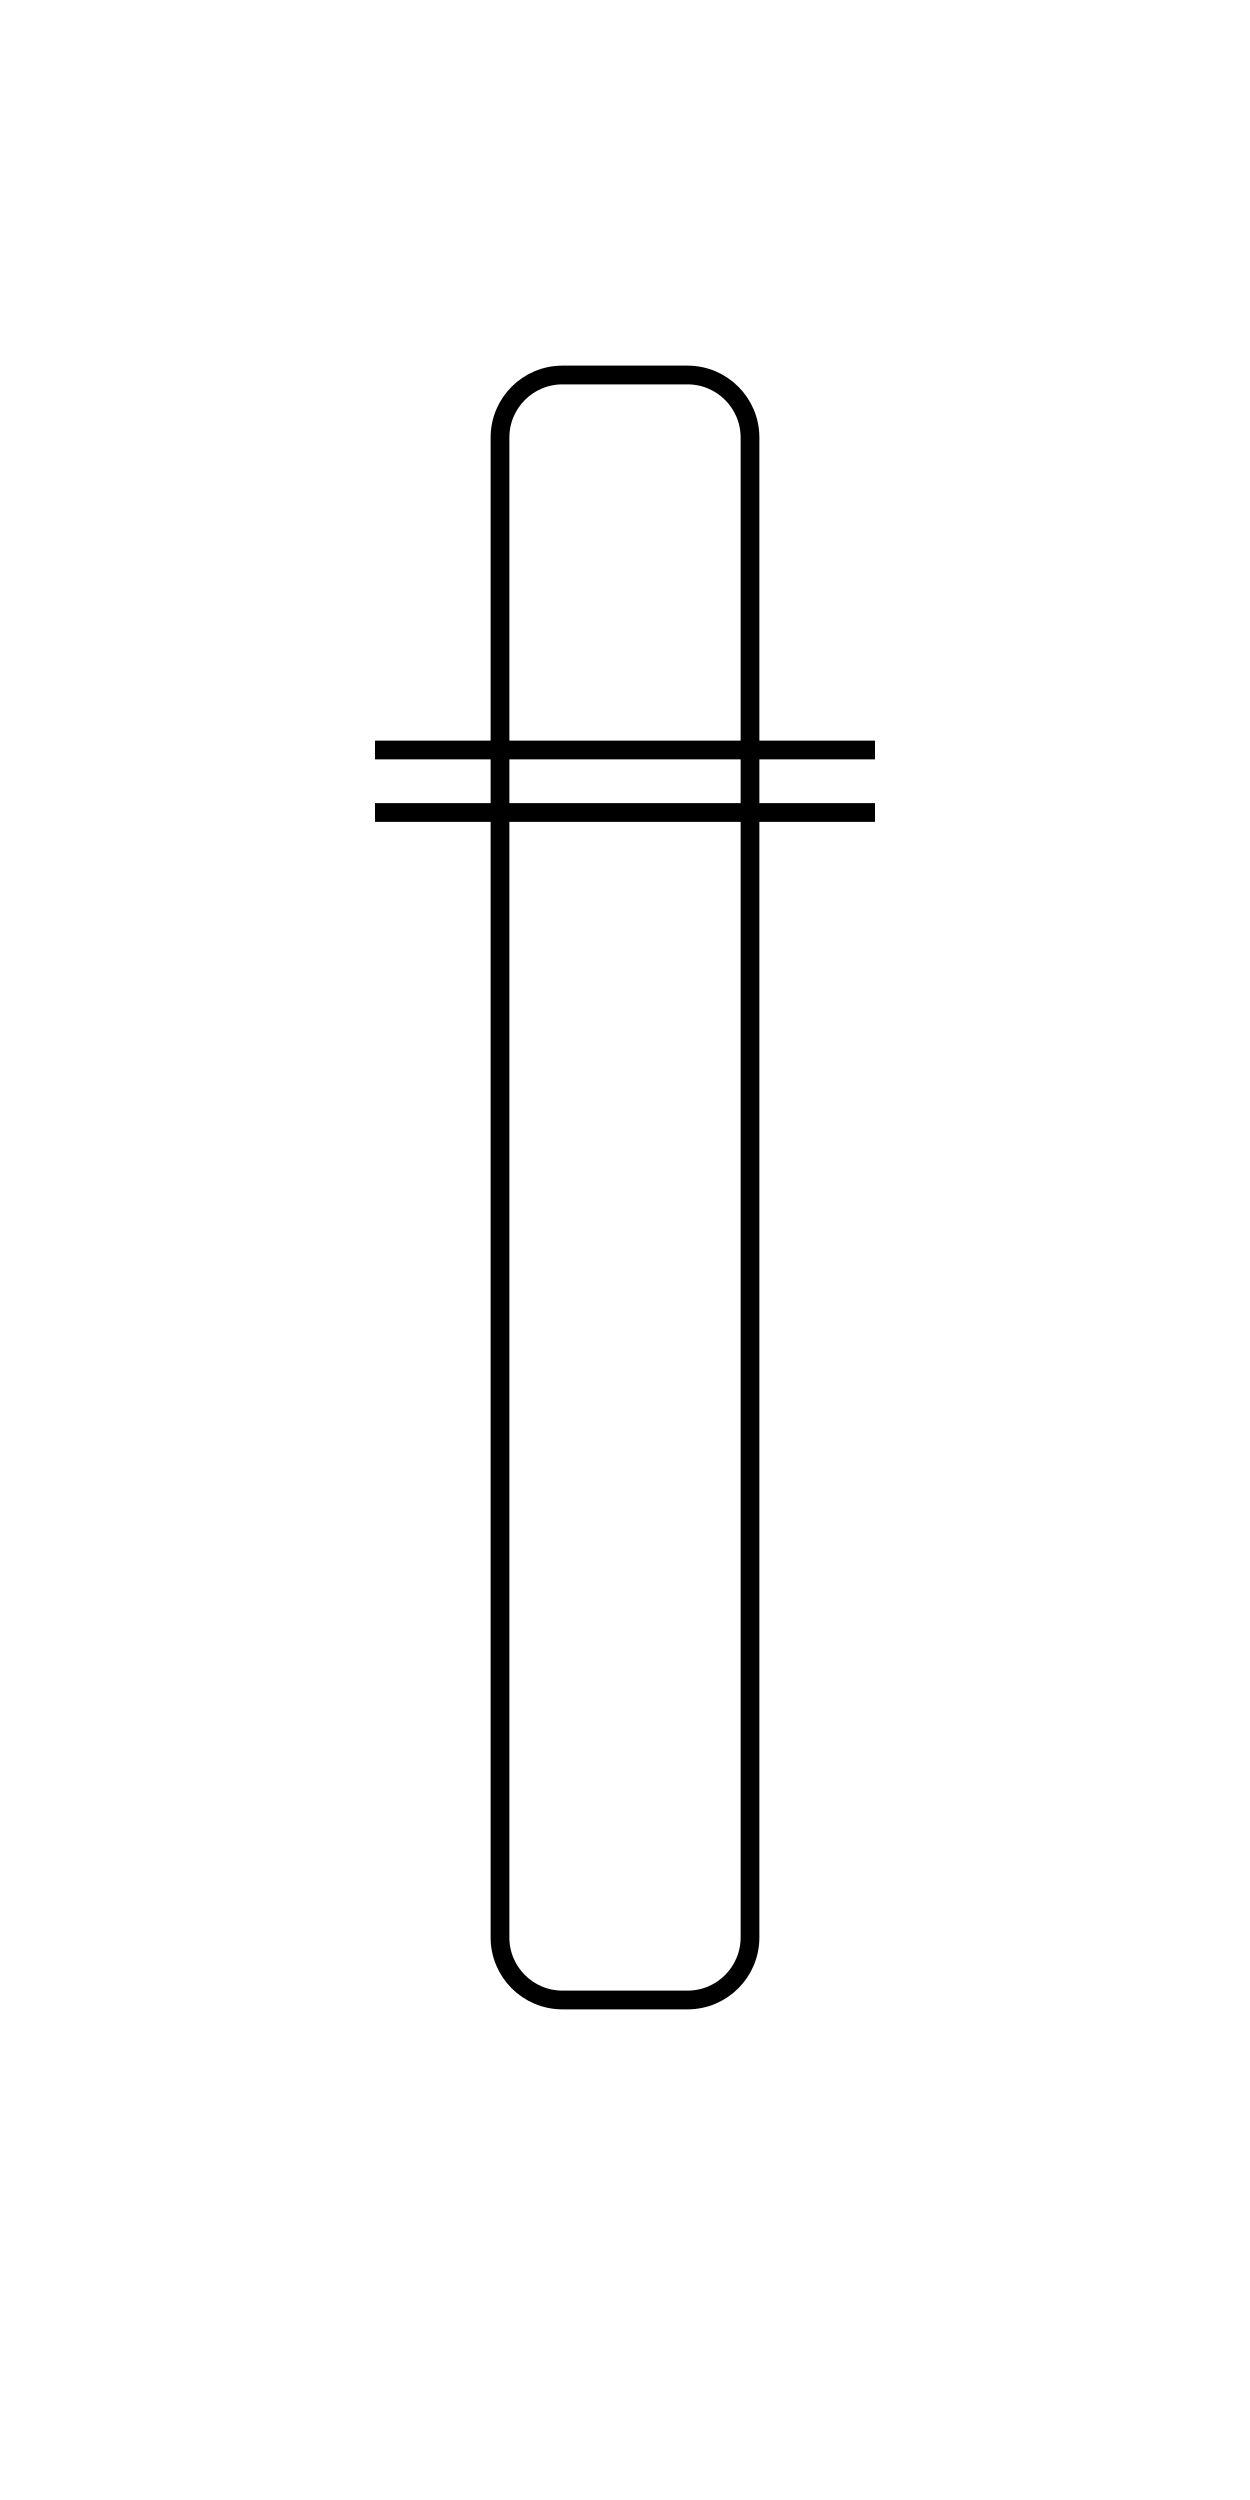
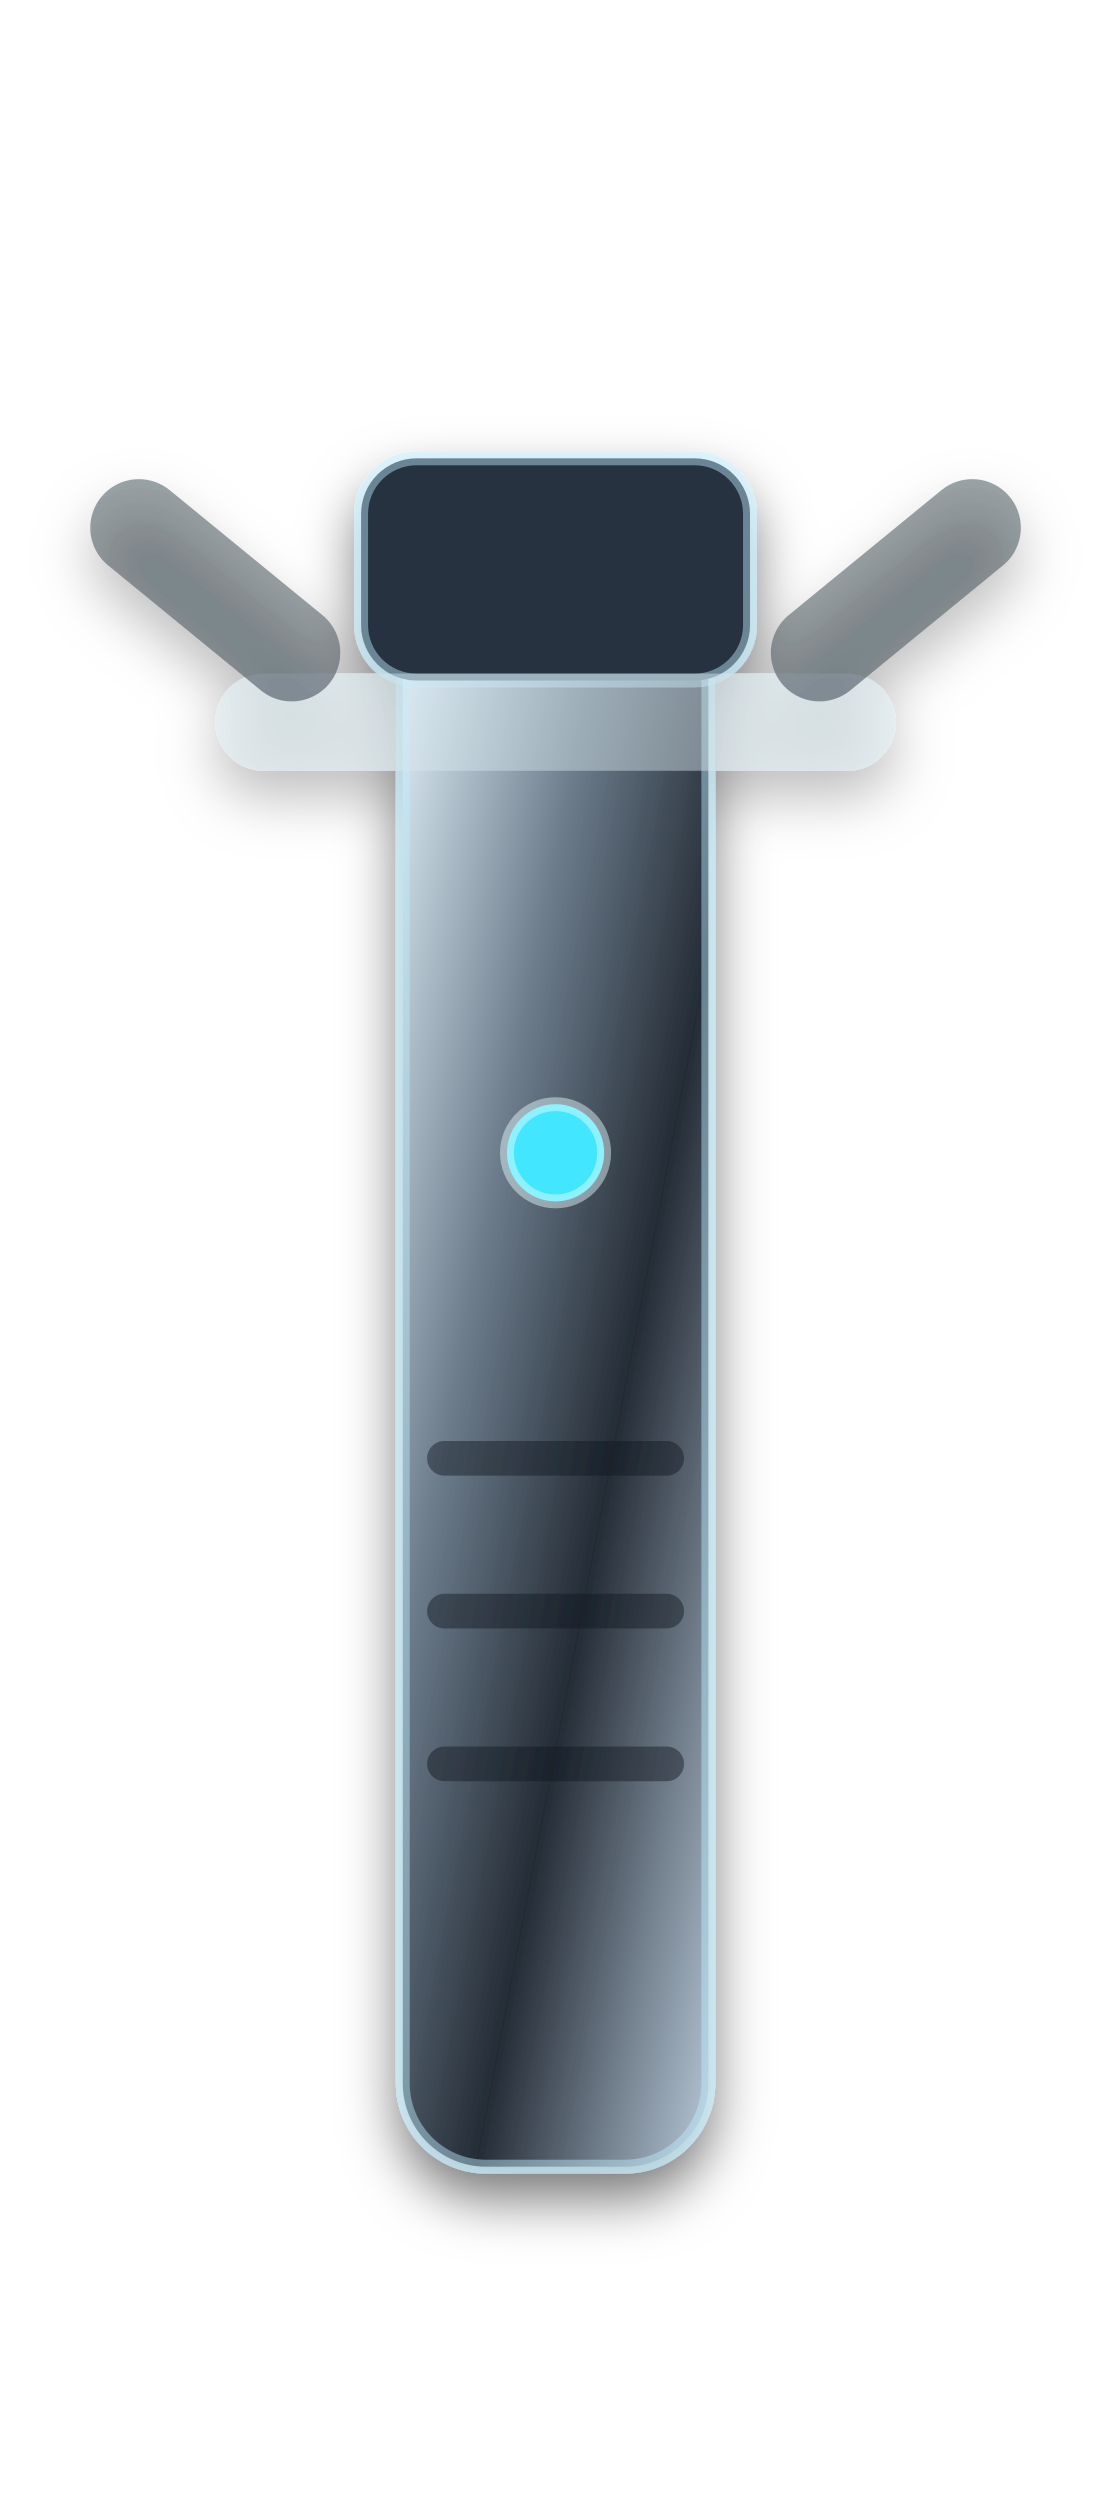
- <svg xmlns="http://www.w3.org/2000/svg" viewBox="0 0 200 400">
-   <g fill="none" stroke="currentColor" stroke-width="3">
-     <rect x="80" y="60" width="40" height="260" rx="10" />
-     <line x1="60" y1="120" x2="140" y2="120" />
-     <line x1="60" y1="130" x2="140" y2="130" />
+ <svg xmlns="http://www.w3.org/2000/svg" viewBox="0 0 160 360" role="img" aria-labelledby="title desc">
+   <defs>
+     <linearGradient id="metal" x1="0" x2="1" y1="0" y2="1">
+       <stop offset="0" stop-color="#e8f7ff" />
+       <stop offset="0.34" stop-color="#6d7d8c" />
+       <stop offset="0.62" stop-color="#242c36" />
+       <stop offset="1" stop-color="#b7c8d8" />
+     </linearGradient>
+     <filter id="soft" x="-30%" y="-30%" width="160%" height="160%">
+       <feDropShadow dx="0" dy="4" stdDeviation="4" flood-color="#000" flood-opacity=".55" />
+     </filter>
+   </defs>
+   <g filter="url(#soft)" stroke="#bdefff" stroke-opacity=".45" stroke-width="2" stroke-linejoin="round">
+     <rect x="58" y="82" width="44" height="230" rx="12" fill="url(#metal)" />
+     <rect x="52" y="66" width="56" height="32" rx="8" fill="#273140" />
+     <path d="M38 104h84" stroke="#d7e7ef" stroke-width="14" stroke-linecap="round" />
+     <path d="M42 94l-22-18M118 94l22-18" stroke="#273140" stroke-width="14" stroke-linecap="round" />
+     <circle cx="80" cy="166" r="7" fill="#42e6ff" stroke="#eaffff" />
+     <path d="M64 210h32M64 232h32M64 254h32" stroke="#101720" stroke-width="5" stroke-linecap="round" />
  </g>
</svg>
